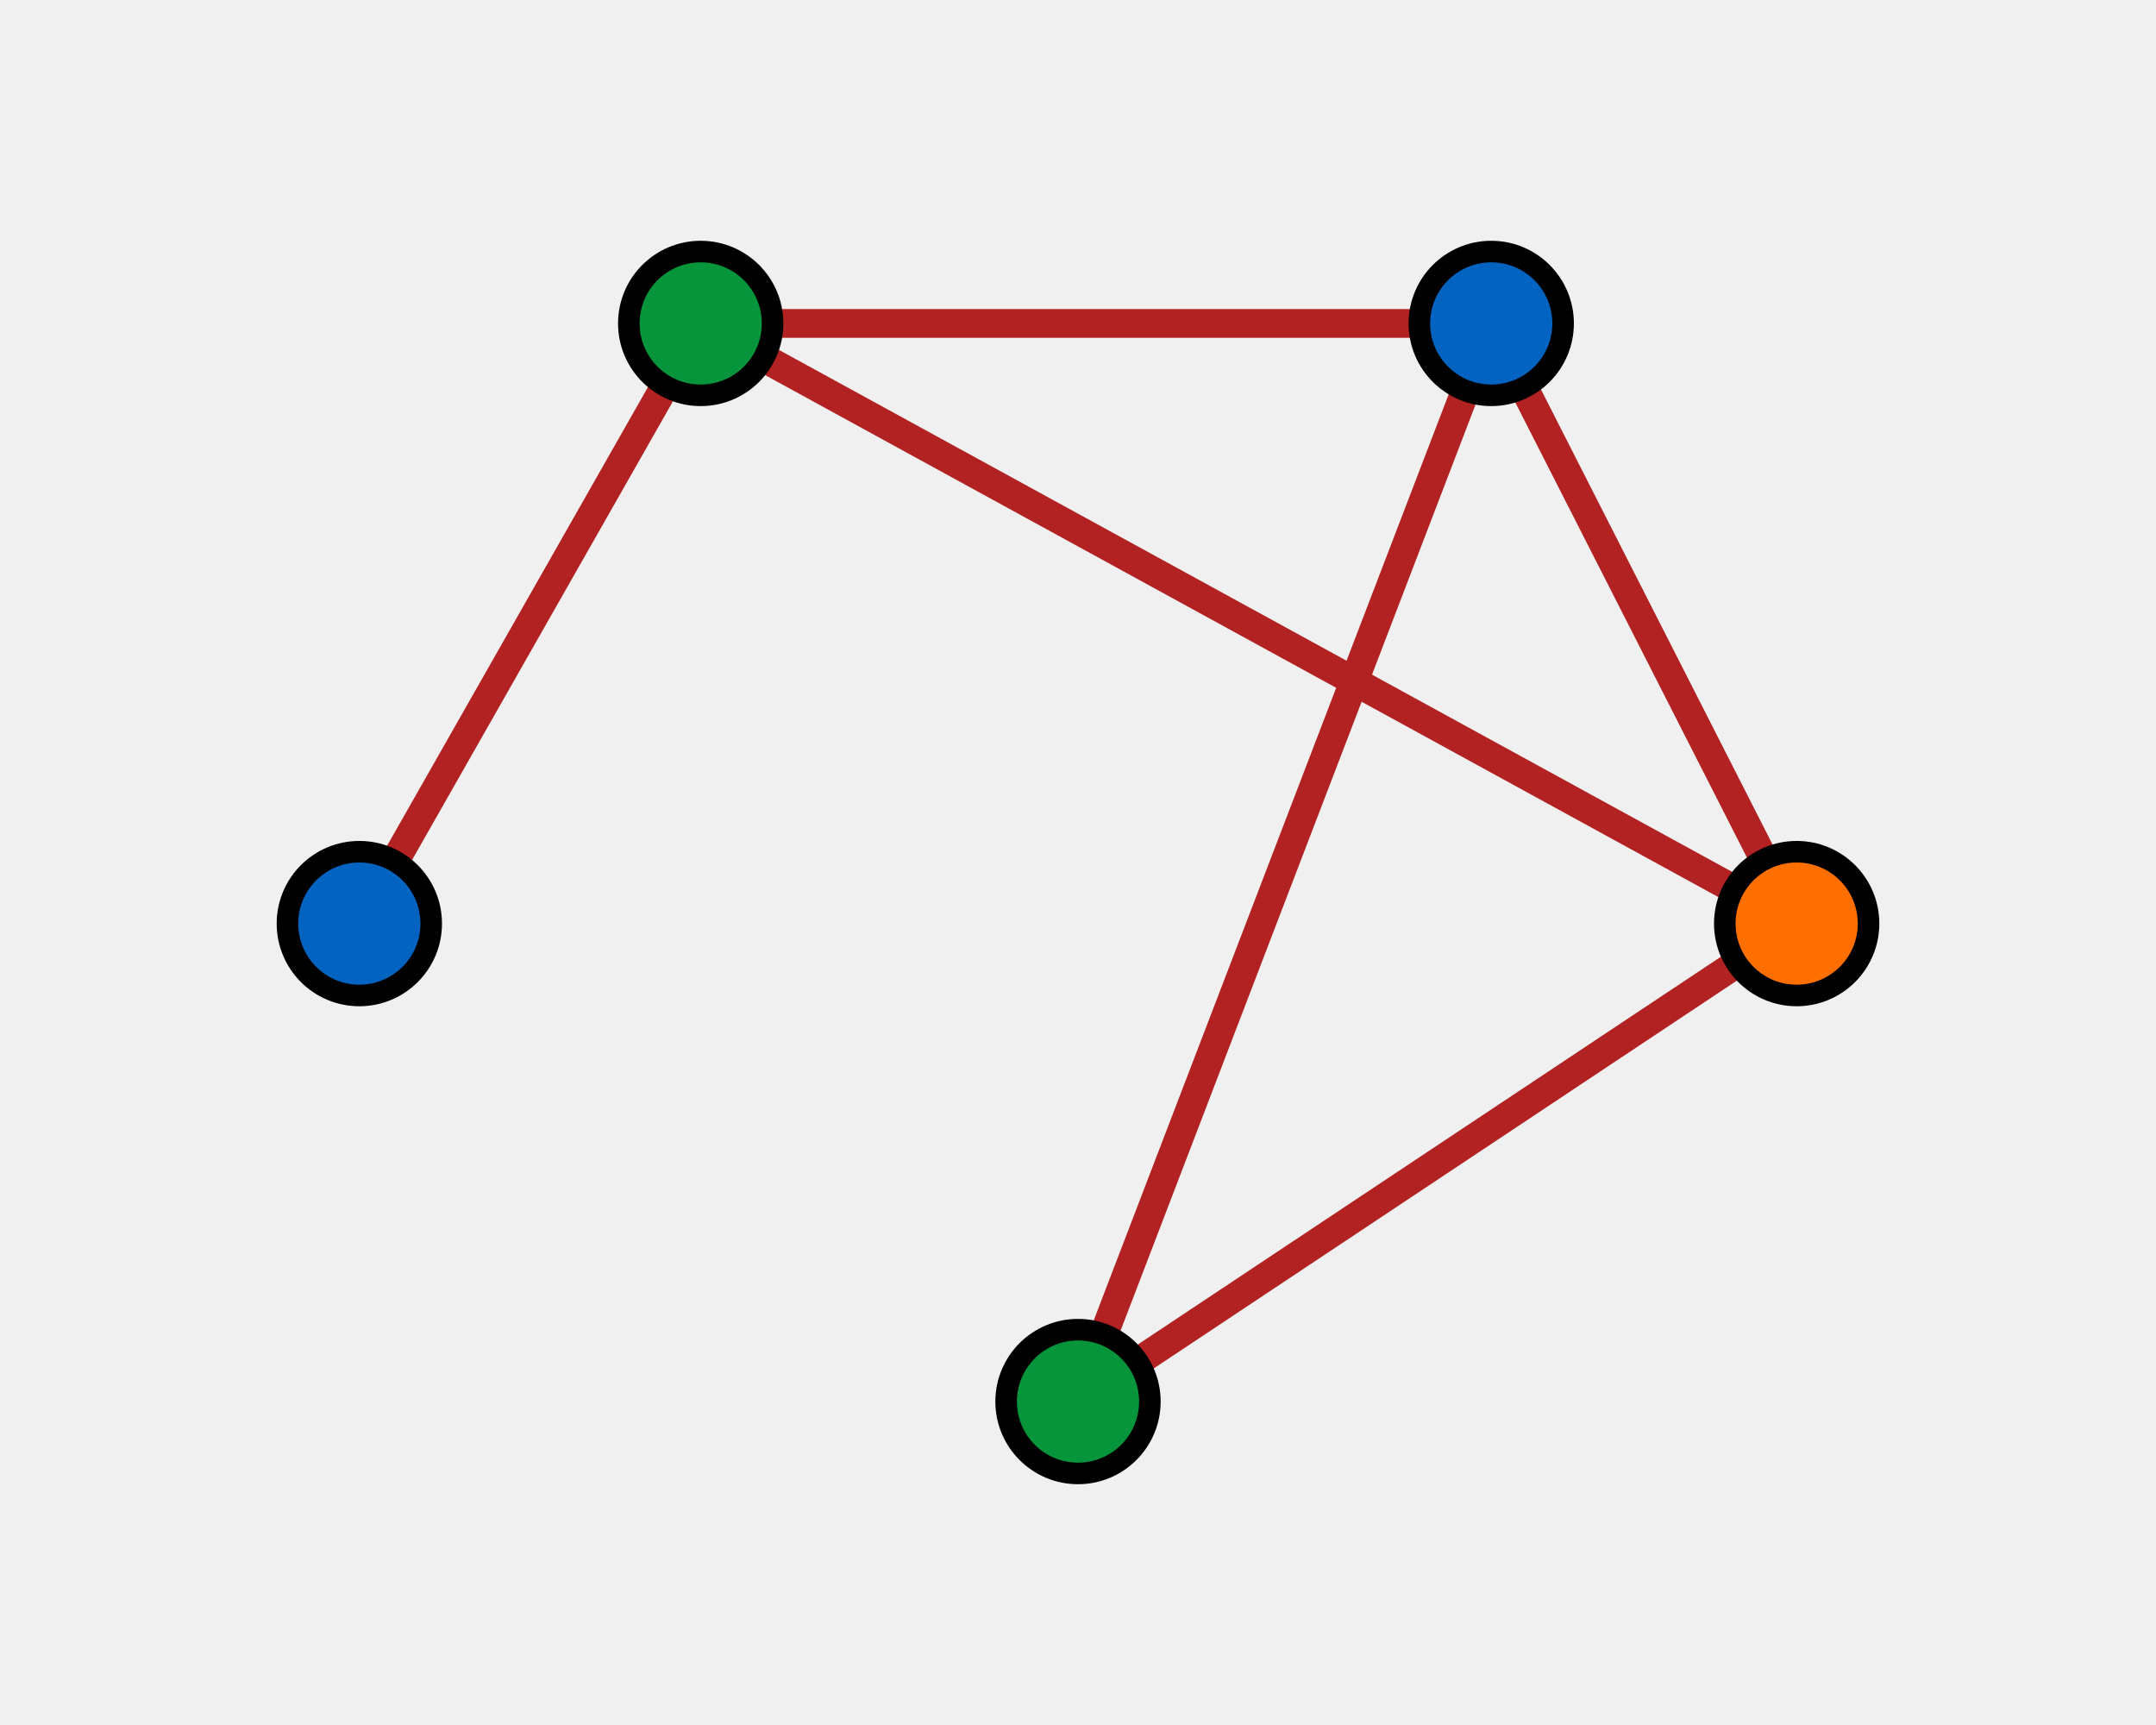
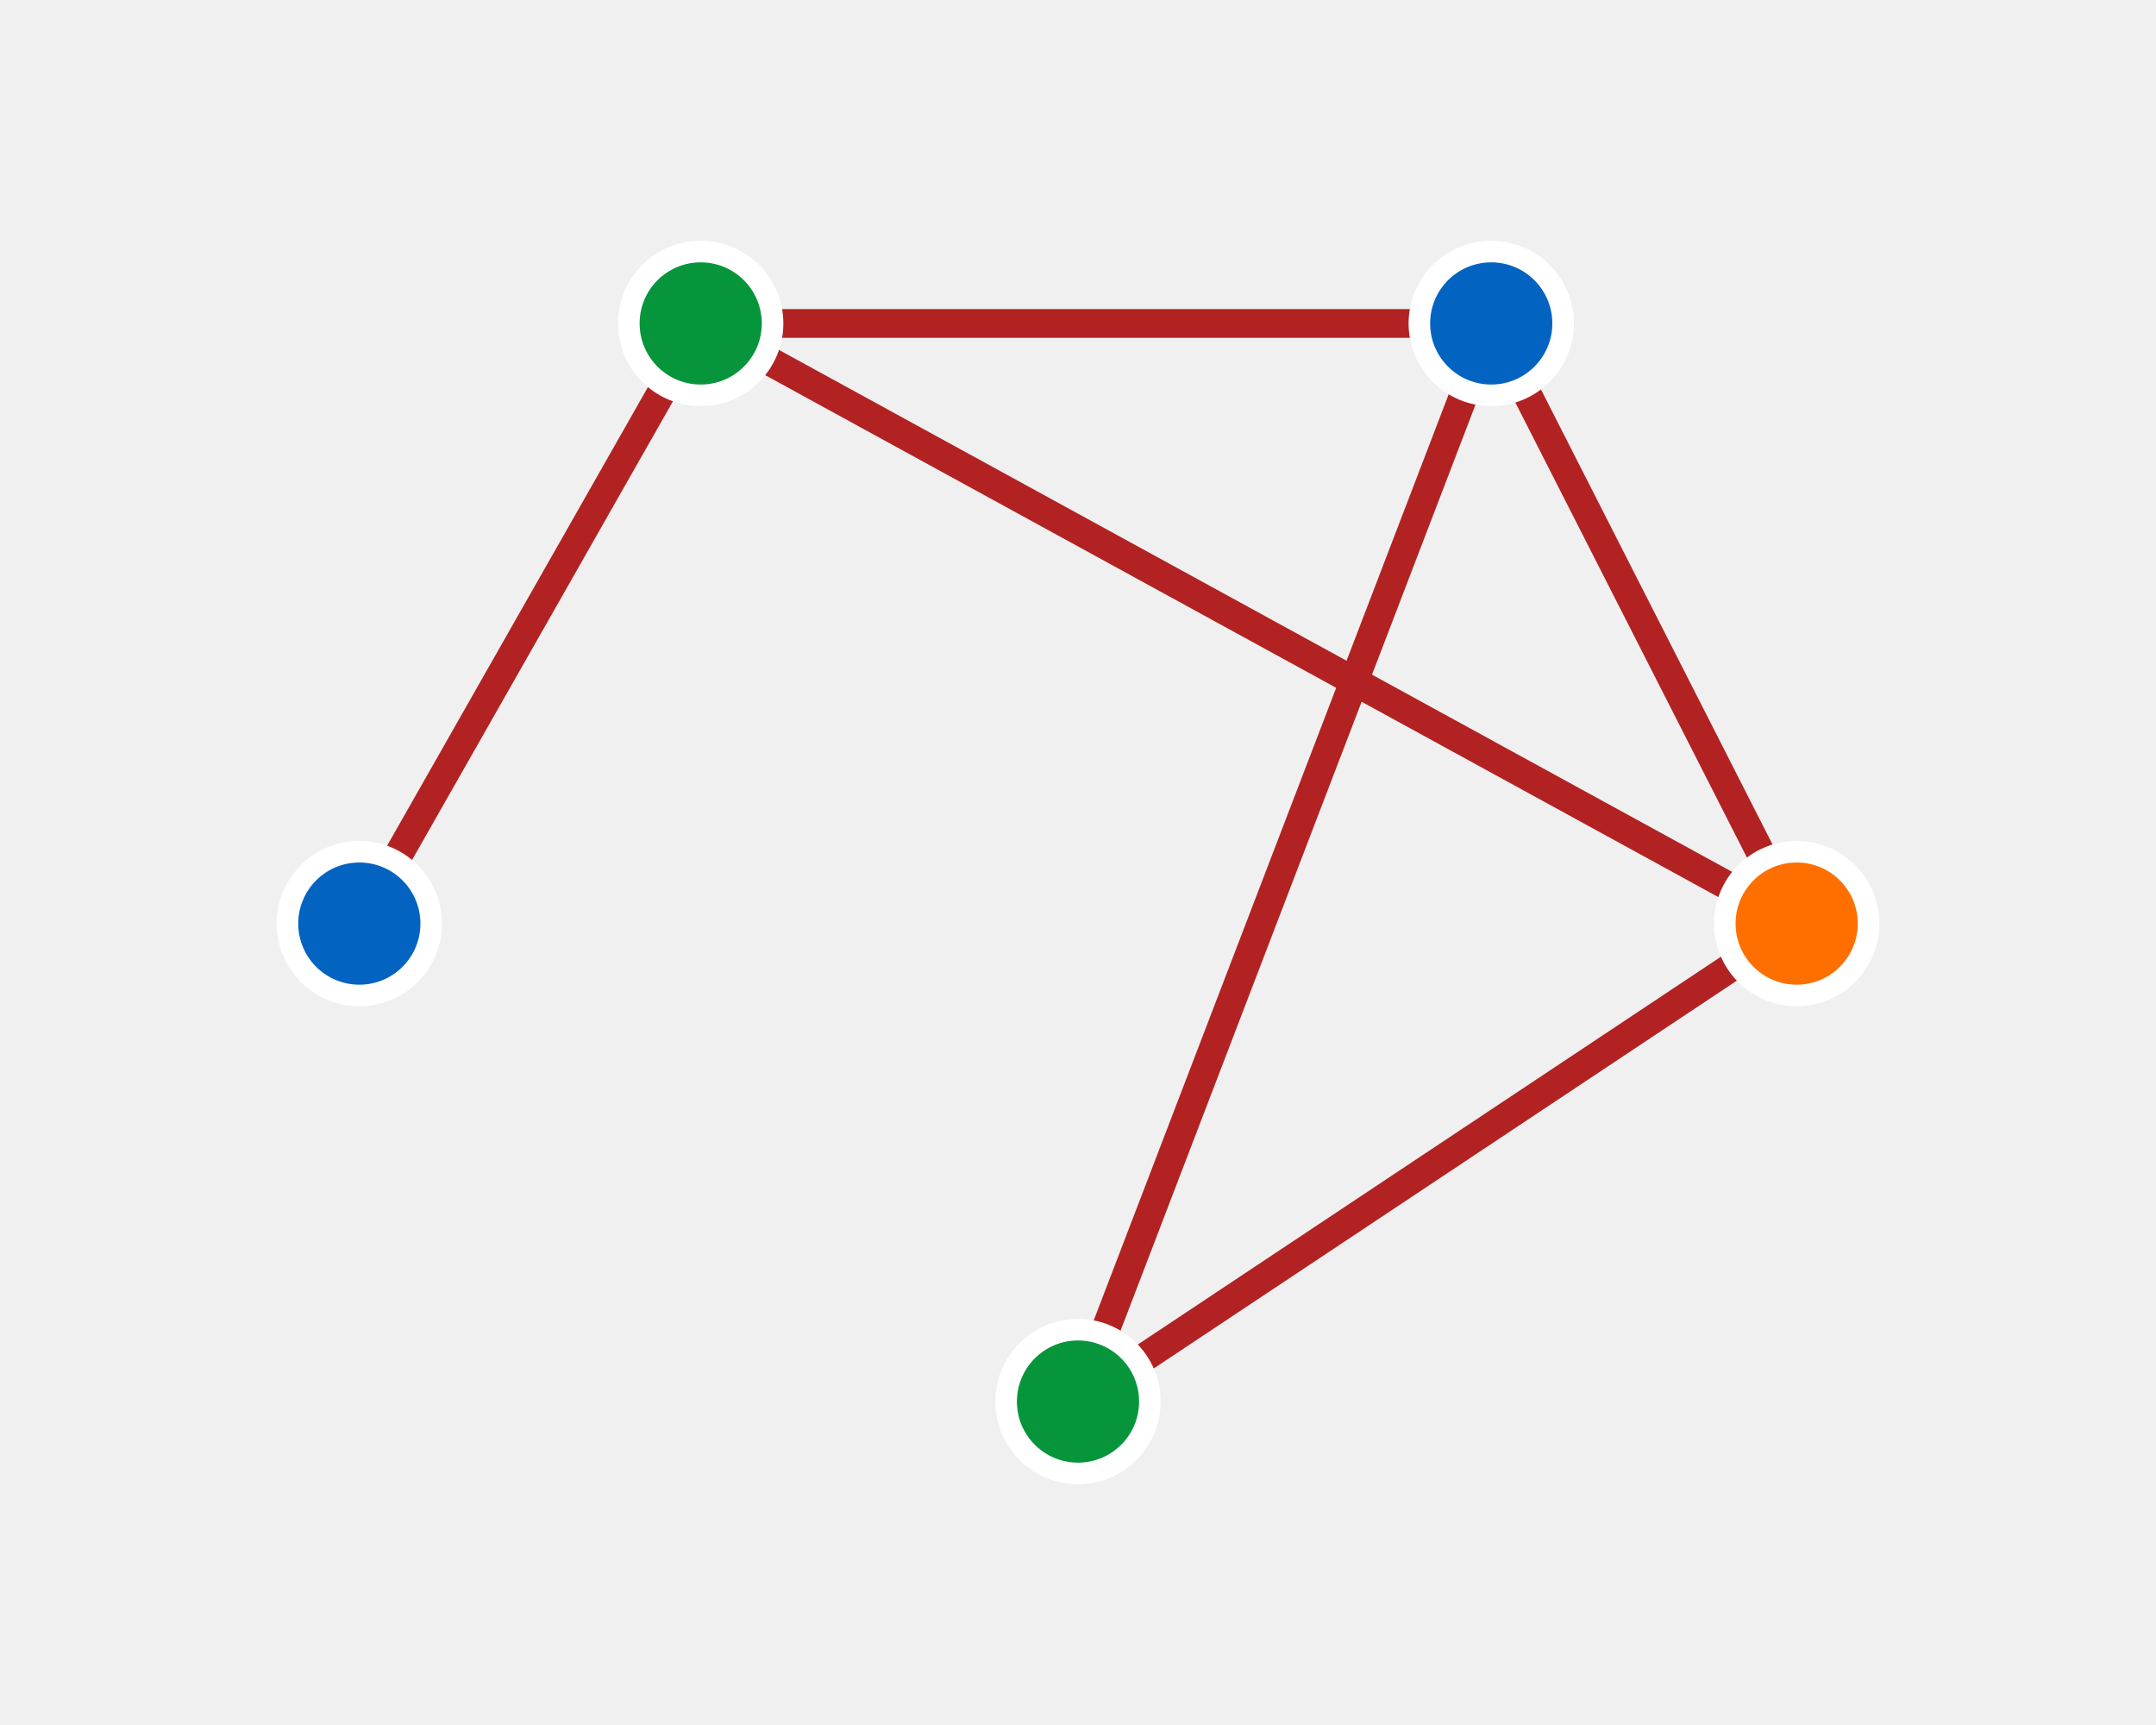
<svg xmlns="http://www.w3.org/2000/svg" viewBox="-1 -0.5 6 4" width="400" height="320">
  <style>
    .edge { stroke: #B22222; stroke-width: 0.08; stroke-linecap: round; }
-     .vertex { stroke: #000000; stroke-width: 0.06; }
+     .vertex { stroke: #FFFFFF; stroke-width: 0.06; }
  </style>
  <line x1="3.15" y1="0" x2="2" y2="3" class="edge" />
  <line x1="2" y1="3" x2="4" y2="1.67" class="edge" />
  <line x1="4" y1="1.67" x2="0.95" y2="0" class="edge" />
  <line x1="0.95" y1="0" x2="3.15" y2="0" class="edge" />
  <line x1="3.15" y1="0" x2="4" y2="1.67" class="edge" />
  <line x1="0.95" y1="0" x2="0" y2="1.67" class="edge" />
  <circle cx="0.95" cy="0" r="0.2" class="vertex" fill="#07953c" />
  <circle cx="3.15" cy="0" r="0.2" class="vertex" fill="#0263c1" />
  <circle cx="4" cy="1.67" r="0.2" class="vertex" fill="#FF6F00" />
  <circle cx="2" cy="3" r="0.2" class="vertex" fill="#07953c" />
  <circle cx="0" cy="1.67" r="0.2" class="vertex" fill="#0263c1" />
</svg>
